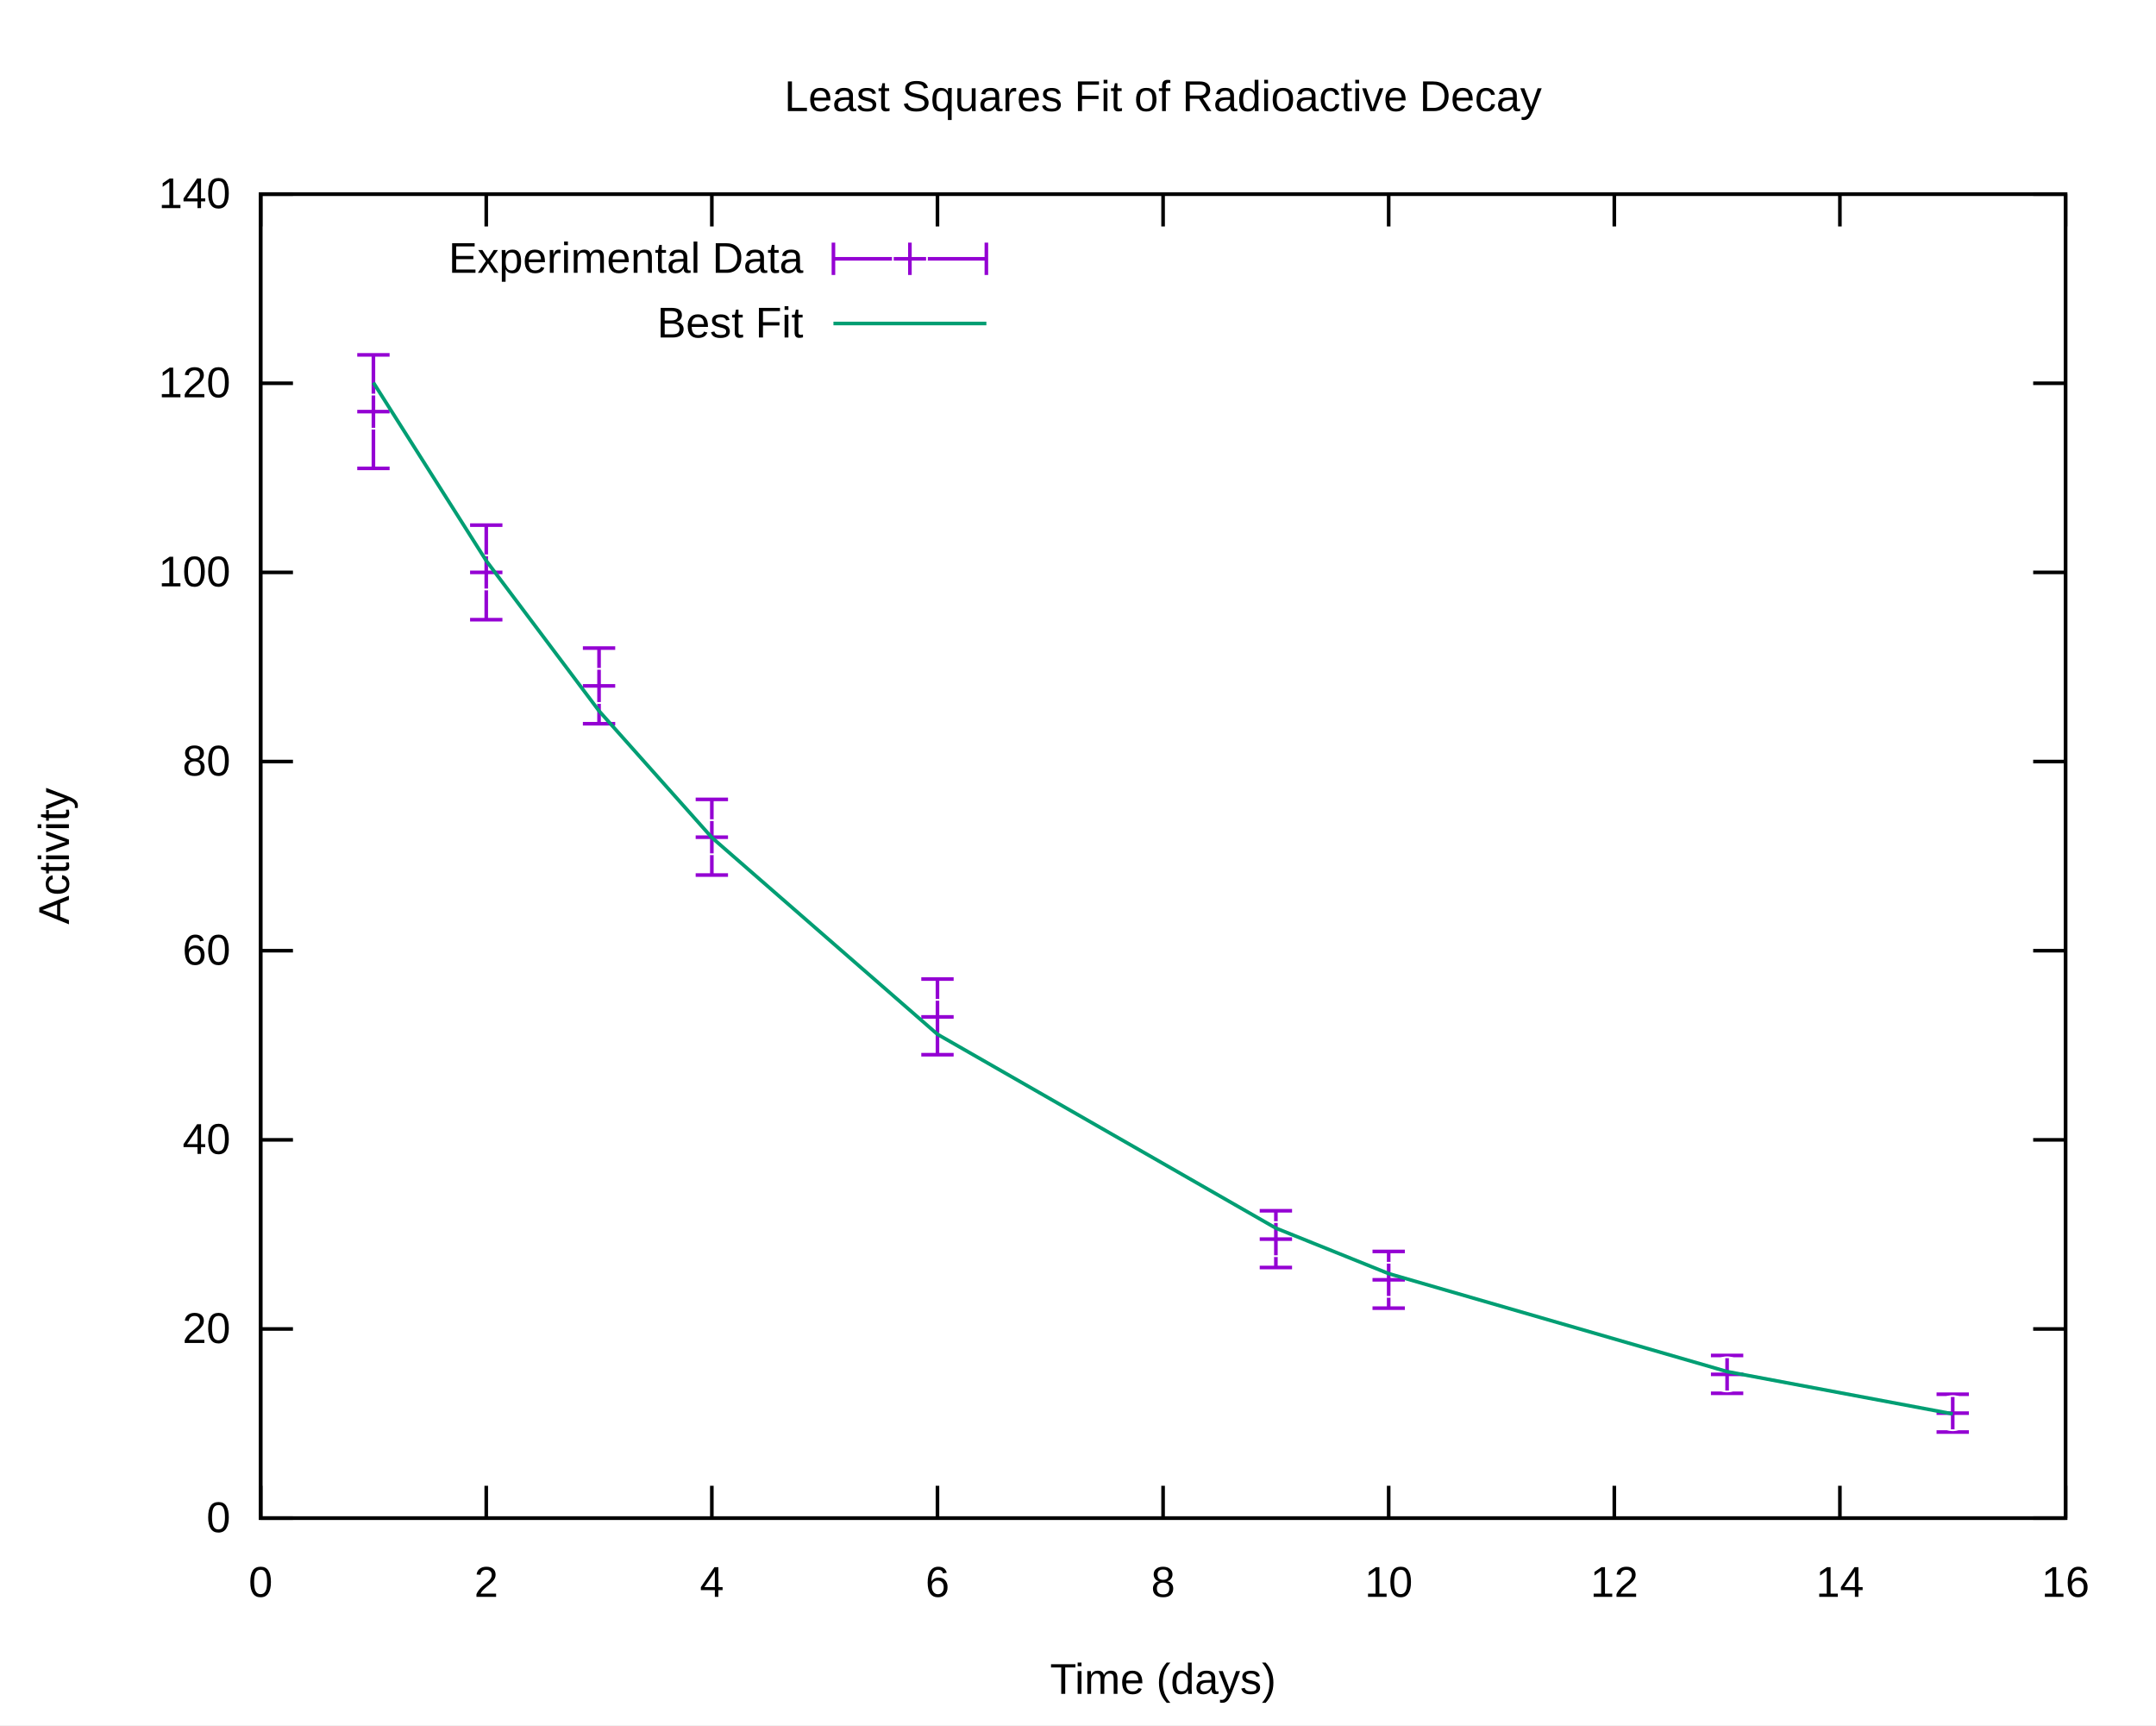
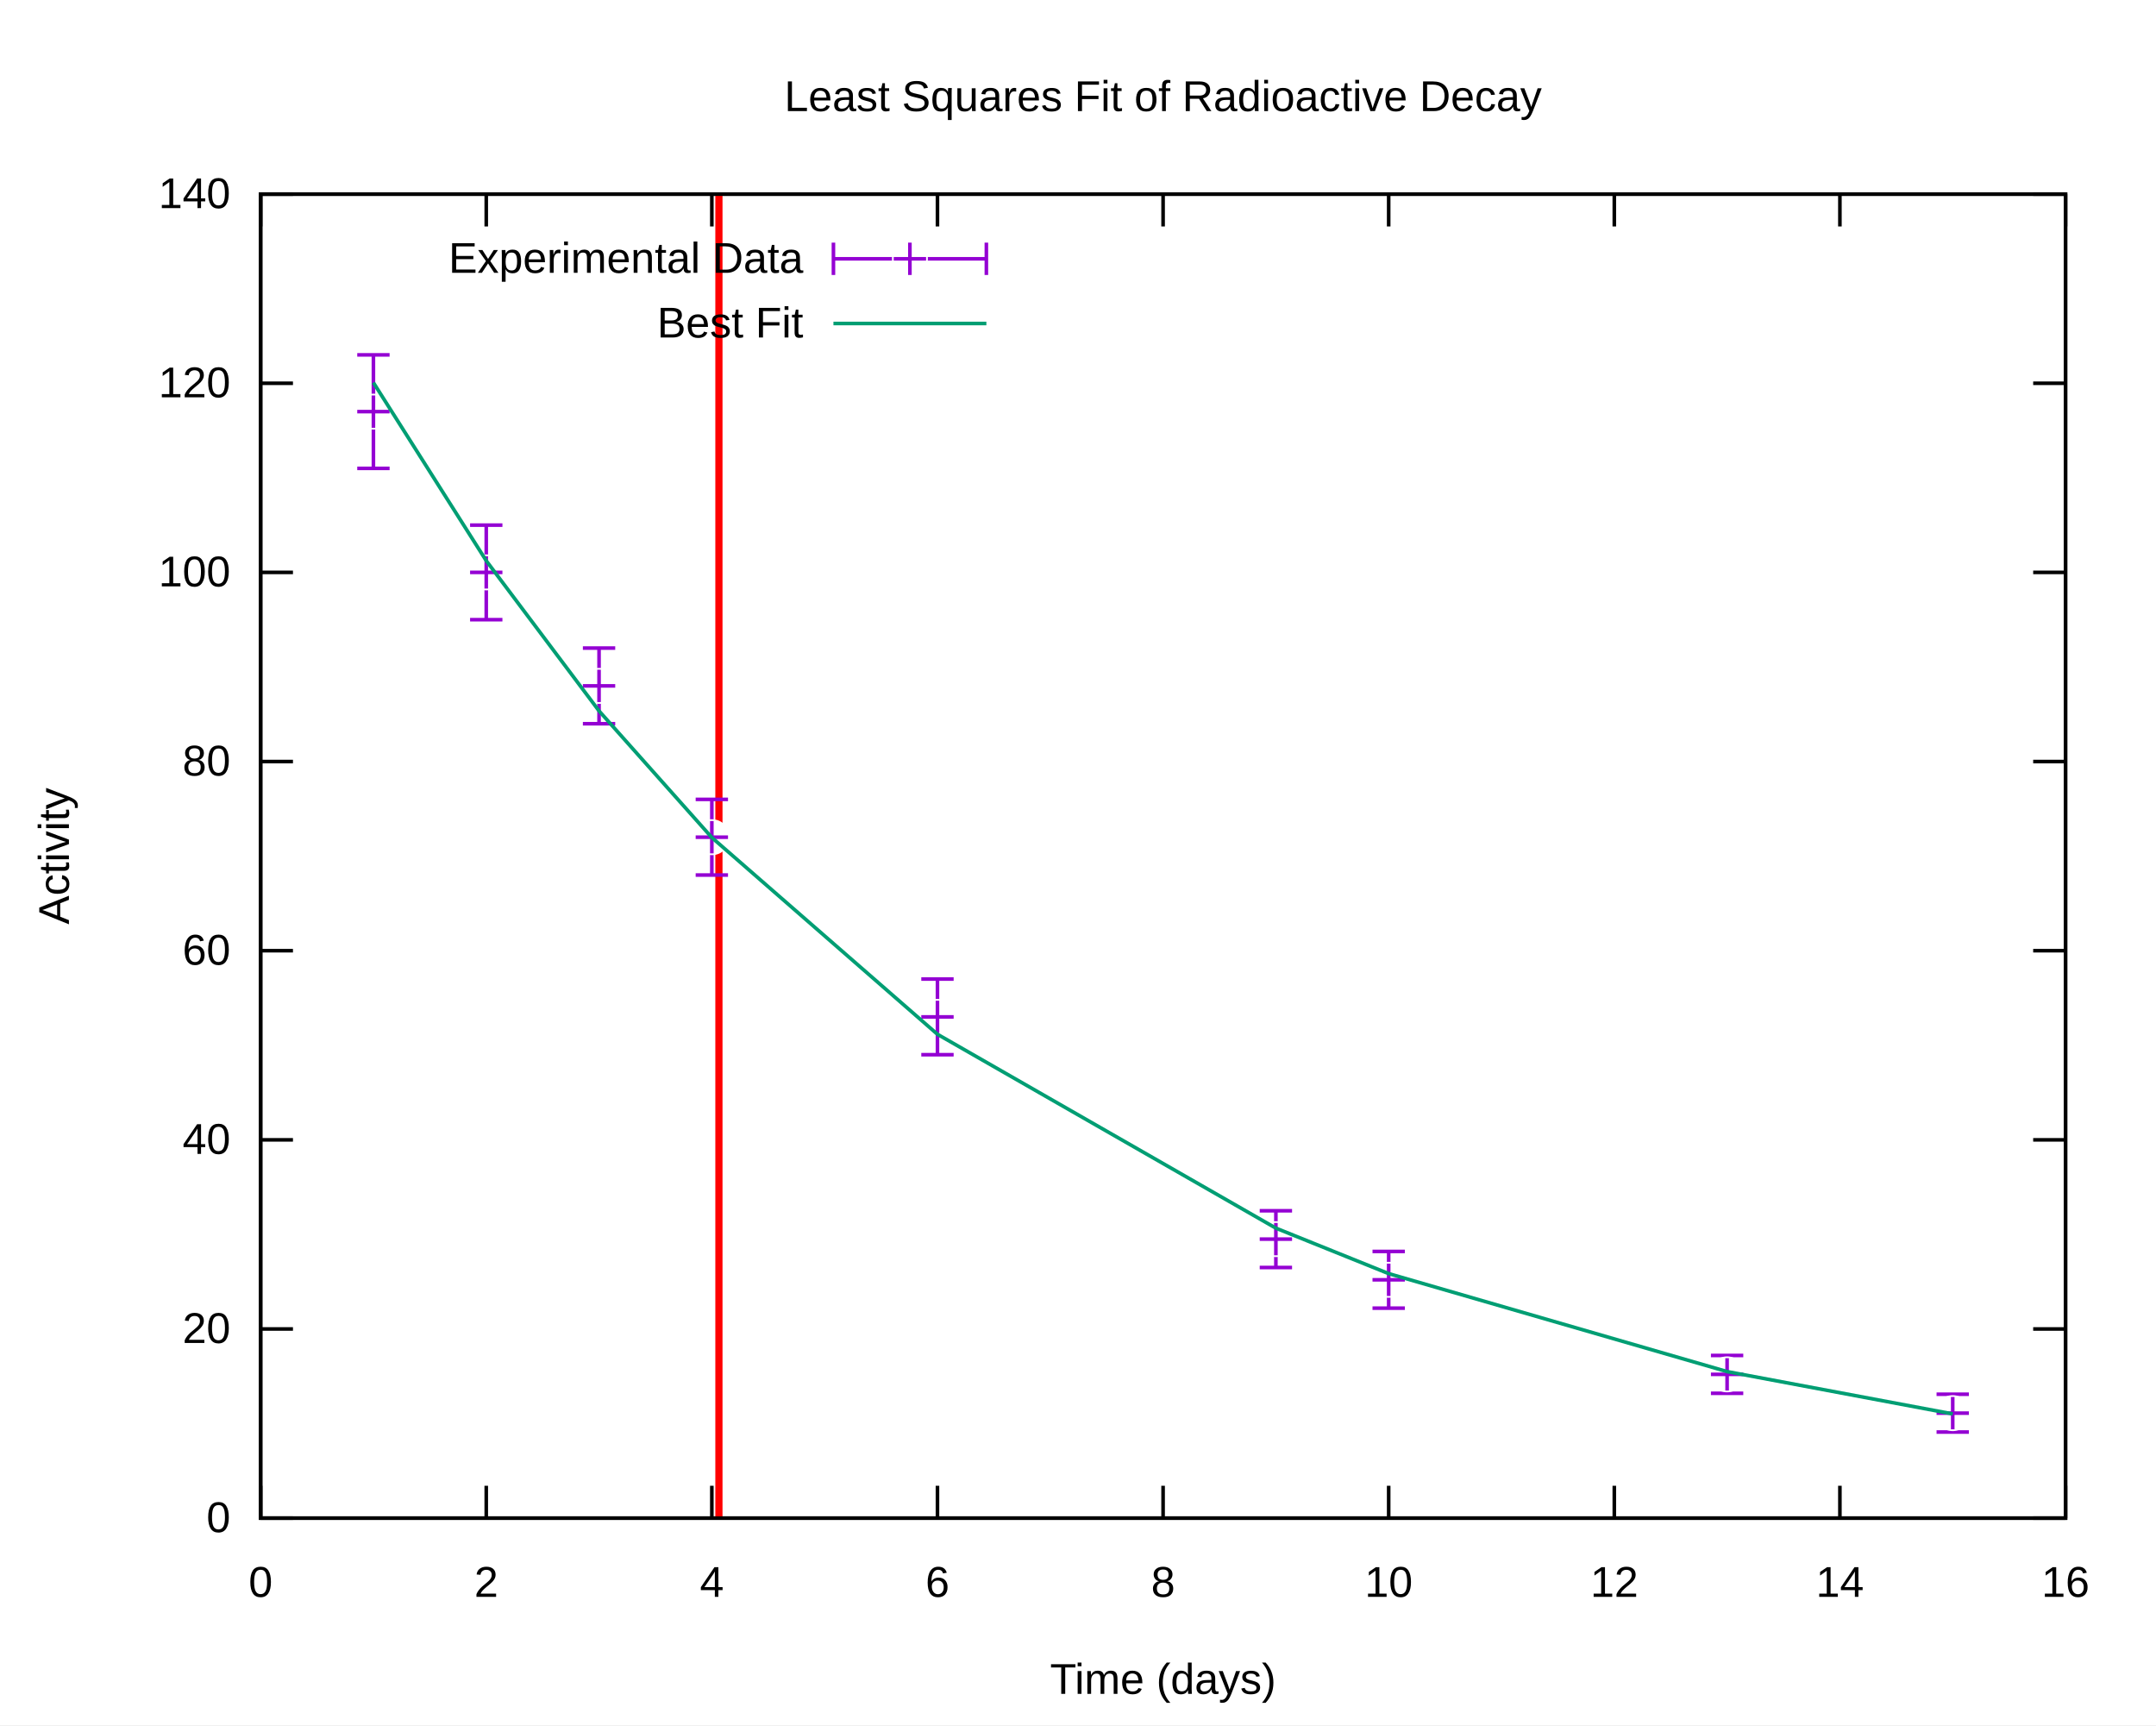
<svg xmlns="http://www.w3.org/2000/svg" xmlns:xlink="http://www.w3.org/1999/xlink" width="600" height="480" viewBox="0 0 600 480">
  <g id="gnuplot_canvas">
    <rect x="0" y="0" width="600" height="480" fill="#ffffff" />
    <defs>
      <circle id="gpDot" r="0.5" stroke-width="0.5" stroke="currentColor" />
      <path id="gpPt0" stroke-width="0.222" stroke="currentColor" d="M-1,0 h2 M0,-1 v2" />
      <path id="gpPt1" stroke-width="0.222" stroke="currentColor" d="M-1,-1 L1,1 M1,-1 L-1,1" />
      <path id="gpPt2" stroke-width="0.222" stroke="currentColor" d="M-1,0 L1,0 M0,-1 L0,1 M-1,-1 L1,1 M-1,1 L1,-1" />
      <rect id="gpPt3" stroke-width="0.222" stroke="currentColor" x="-1" y="-1" width="2" height="2" />
      <rect id="gpPt4" stroke-width="0.222" stroke="currentColor" fill="currentColor" x="-1" y="-1" width="2" height="2" />
      <circle id="gpPt5" stroke-width="0.222" stroke="currentColor" cx="0" cy="0" r="1" />
      <use xlink:href="#gpPt5" id="gpPt6" fill="currentColor" stroke="none" />
      <path id="gpPt7" stroke-width="0.222" stroke="currentColor" d="M0,-1.33 L-1.33,0.67 L1.33,0.67 z" />
      <use xlink:href="#gpPt7" id="gpPt8" fill="currentColor" stroke="none" />
      <use xlink:href="#gpPt7" id="gpPt9" stroke="currentColor" transform="rotate(180)" />
      <use xlink:href="#gpPt9" id="gpPt10" fill="currentColor" stroke="none" />
      <use xlink:href="#gpPt3" id="gpPt11" stroke="currentColor" transform="rotate(45)" />
      <use xlink:href="#gpPt11" id="gpPt12" fill="currentColor" stroke="none" />
      <path id="gpPt13" stroke-width="0.222" stroke="currentColor" d="M0,1.330 L1.265,0.411 L0.782,-1.067 L-0.782,-1.076 L-1.265,0.411 z" />
      <use xlink:href="#gpPt13" id="gpPt14" fill="currentColor" stroke="none" />
      <filter id="textbox" filterUnits="objectBoundingBox" x="0" y="0" height="1" width="1">
        <feFlood flood-color="#FFFFFF" flood-opacity="1" result="bgnd" />
        <feComposite in="SourceGraphic" in2="bgnd" operator="atop" />
      </filter>
      <filter id="greybox" filterUnits="objectBoundingBox" x="0" y="0" height="1" width="1">
        <feFlood flood-color="lightgrey" flood-opacity="1" result="grey" />
        <feComposite in="SourceGraphic" in2="grey" operator="atop" />
      </filter>
    </defs>
    <g fill="none" color="#FFFFFF" stroke="currentColor" stroke-width="1.00" stroke-linecap="butt" stroke-linejoin="miter">
</g>
    <g fill="none" color="black" stroke="currentColor" stroke-width="1.00" stroke-linecap="butt" stroke-linejoin="miter">
      <path stroke="black" d="M72.53,422.40 L81.53,422.40 M574.82,422.40 L565.82,422.40  " />
      <g transform="translate(64.14,426.30)" stroke="none" fill="black" font-family="Arial" font-size="12.00" text-anchor="end">
        <text>
          <tspan font-family="Arial"> 0</tspan>
        </text>
      </g>
    </g>
    <g fill="none" color="black" stroke="currentColor" stroke-width="1.00" stroke-linecap="butt" stroke-linejoin="miter">
      <path stroke="black" d="M72.53,369.77 L81.53,369.77 M574.82,369.77 L565.82,369.77  " />
      <g transform="translate(64.14,373.67)" stroke="none" fill="black" font-family="Arial" font-size="12.00" text-anchor="end">
        <text>
          <tspan font-family="Arial"> 20</tspan>
        </text>
      </g>
    </g>
    <g fill="none" color="black" stroke="currentColor" stroke-width="1.00" stroke-linecap="butt" stroke-linejoin="miter">
      <path stroke="black" d="M72.53,317.15 L81.53,317.15 M574.82,317.15 L565.82,317.15  " />
      <g transform="translate(64.14,321.05)" stroke="none" fill="black" font-family="Arial" font-size="12.00" text-anchor="end">
        <text>
          <tspan font-family="Arial"> 40</tspan>
        </text>
      </g>
    </g>
    <g fill="none" color="black" stroke="currentColor" stroke-width="1.00" stroke-linecap="butt" stroke-linejoin="miter">
      <path stroke="black" d="M72.53,264.52 L81.53,264.52 M574.82,264.52 L565.82,264.52  " />
      <g transform="translate(64.14,268.42)" stroke="none" fill="black" font-family="Arial" font-size="12.00" text-anchor="end">
        <text>
          <tspan font-family="Arial"> 60</tspan>
        </text>
      </g>
    </g>
    <g fill="none" color="black" stroke="currentColor" stroke-width="1.00" stroke-linecap="butt" stroke-linejoin="miter">
      <path stroke="black" d="M72.53,211.89 L81.53,211.89 M574.82,211.89 L565.82,211.89  " />
      <g transform="translate(64.14,215.79)" stroke="none" fill="black" font-family="Arial" font-size="12.00" text-anchor="end">
        <text>
          <tspan font-family="Arial"> 80</tspan>
        </text>
      </g>
    </g>
    <g fill="none" color="black" stroke="currentColor" stroke-width="1.00" stroke-linecap="butt" stroke-linejoin="miter">
      <path stroke="black" d="M72.53,159.26 L81.53,159.26 M574.82,159.26 L565.82,159.26  " />
      <g transform="translate(64.14,163.16)" stroke="none" fill="black" font-family="Arial" font-size="12.00" text-anchor="end">
        <text>
          <tspan font-family="Arial"> 100</tspan>
        </text>
      </g>
    </g>
    <g fill="none" color="black" stroke="currentColor" stroke-width="1.00" stroke-linecap="butt" stroke-linejoin="miter">
      <path stroke="black" d="M72.53,106.64 L81.53,106.64 M574.82,106.64 L565.82,106.64  " />
      <g transform="translate(64.14,110.54)" stroke="none" fill="black" font-family="Arial" font-size="12.00" text-anchor="end">
        <text>
          <tspan font-family="Arial"> 120</tspan>
        </text>
      </g>
    </g>
    <g fill="none" color="black" stroke="currentColor" stroke-width="1.00" stroke-linecap="butt" stroke-linejoin="miter">
      <path stroke="black" d="M72.53,54.01 L81.53,54.01 M574.82,54.01 L565.82,54.01  " />
      <g transform="translate(64.14,57.91)" stroke="none" fill="black" font-family="Arial" font-size="12.00" text-anchor="end">
        <text>
          <tspan font-family="Arial"> 140</tspan>
        </text>
      </g>
    </g>
    <g fill="none" color="black" stroke="currentColor" stroke-width="1.00" stroke-linecap="butt" stroke-linejoin="miter">
      <path stroke="black" d="M72.53,422.40 L72.53,413.40 M72.53,54.01 L72.53,63.01  " />
      <g transform="translate(72.53,444.30)" stroke="none" fill="black" font-family="Arial" font-size="12.00" text-anchor="middle">
        <text>
          <tspan font-family="Arial"> 0</tspan>
        </text>
      </g>
    </g>
    <g fill="none" color="black" stroke="currentColor" stroke-width="1.00" stroke-linecap="butt" stroke-linejoin="miter">
      <path stroke="black" d="M135.32,422.40 L135.32,413.40 M135.32,54.01 L135.32,63.01  " />
      <g transform="translate(135.32,444.30)" stroke="none" fill="black" font-family="Arial" font-size="12.00" text-anchor="middle">
        <text>
          <tspan font-family="Arial"> 2</tspan>
        </text>
      </g>
    </g>
    <g fill="none" color="black" stroke="currentColor" stroke-width="1.00" stroke-linecap="butt" stroke-linejoin="miter">
      <path stroke="black" d="M198.10,422.40 L198.10,413.40 M198.10,54.01 L198.10,63.01  " />
      <g transform="translate(198.10,444.30)" stroke="none" fill="black" font-family="Arial" font-size="12.00" text-anchor="middle">
        <text>
          <tspan font-family="Arial"> 4</tspan>
        </text>
      </g>
    </g>
    <g fill="none" color="black" stroke="currentColor" stroke-width="1.00" stroke-linecap="butt" stroke-linejoin="miter">
      <path stroke="black" d="M260.89,422.40 L260.89,413.40 M260.89,54.01 L260.89,63.01  " />
      <g transform="translate(260.89,444.30)" stroke="none" fill="black" font-family="Arial" font-size="12.00" text-anchor="middle">
        <text>
          <tspan font-family="Arial"> 6</tspan>
        </text>
      </g>
    </g>
    <g fill="none" color="black" stroke="currentColor" stroke-width="1.00" stroke-linecap="butt" stroke-linejoin="miter">
      <path stroke="black" d="M323.68,422.40 L323.68,413.40 M323.68,54.01 L323.68,63.01  " />
      <g transform="translate(323.68,444.30)" stroke="none" fill="black" font-family="Arial" font-size="12.00" text-anchor="middle">
        <text>
          <tspan font-family="Arial"> 8</tspan>
        </text>
      </g>
    </g>
    <g fill="none" color="black" stroke="currentColor" stroke-width="1.00" stroke-linecap="butt" stroke-linejoin="miter">
      <path stroke="black" d="M386.46,422.40 L386.46,413.40 M386.46,54.01 L386.46,63.01  " />
      <g transform="translate(386.46,444.30)" stroke="none" fill="black" font-family="Arial" font-size="12.00" text-anchor="middle">
        <text>
          <tspan font-family="Arial"> 10</tspan>
        </text>
      </g>
    </g>
    <g fill="none" color="black" stroke="currentColor" stroke-width="1.00" stroke-linecap="butt" stroke-linejoin="miter">
      <path stroke="black" d="M449.25,422.40 L449.25,413.40 M449.25,54.01 L449.25,63.01  " />
      <g transform="translate(449.25,444.30)" stroke="none" fill="black" font-family="Arial" font-size="12.00" text-anchor="middle">
        <text>
          <tspan font-family="Arial"> 12</tspan>
        </text>
      </g>
    </g>
    <g fill="none" color="black" stroke="currentColor" stroke-width="1.00" stroke-linecap="butt" stroke-linejoin="miter">
      <path stroke="black" d="M512.03,422.40 L512.03,413.40 M512.03,54.01 L512.03,63.01  " />
      <g transform="translate(512.03,444.30)" stroke="none" fill="black" font-family="Arial" font-size="12.00" text-anchor="middle">
        <text>
          <tspan font-family="Arial"> 14</tspan>
        </text>
      </g>
    </g>
    <g fill="none" color="black" stroke="currentColor" stroke-width="1.00" stroke-linecap="butt" stroke-linejoin="miter">
      <path stroke="black" d="M574.82,422.40 L574.82,413.40 M574.82,54.01 L574.82,63.01  " />
      <g transform="translate(574.82,444.30)" stroke="none" fill="black" font-family="Arial" font-size="12.00" text-anchor="middle">
        <text>
          <tspan font-family="Arial"> 16</tspan>
        </text>
      </g>
    </g>
    <g fill="none" color="black" stroke="currentColor" stroke-width="1.00" stroke-linecap="butt" stroke-linejoin="miter">
</g>
    <g fill="none" color="black" stroke="currentColor" stroke-width="1.00" stroke-linecap="butt" stroke-linejoin="miter">
      <path stroke="black" d="M72.53,54.01 L72.53,422.40 L574.82,422.40 L574.82,54.01 L72.53,54.01 Z  " />
    </g>
+     <g fill="none" color="black" stroke="black" stroke-width="2.00" stroke-linecap="butt" stroke-linejoin="miter">
+ </g>
+     <g fill="none" color="black" stroke="currentColor" stroke-width="2.00" stroke-linecap="butt" stroke-linejoin="miter">
+       <path stroke="rgb(255,   0,   0)" d="M200.07,422.39 L200.07,54.00  " />
+     </g>
+     <g fill="none" color="black" stroke="rgb(255,   0,   0)" stroke-width="1.00" stroke-linecap="butt" stroke-linejoin="miter">
+ </g>
    <g fill="none" color="black" stroke="currentColor" stroke-width="1.00" stroke-linecap="butt" stroke-linejoin="miter">
</g>
    <g id="gnuplot_plot_1">
      <g fill="none" color="black" stroke="currentColor" stroke-width="1.00" stroke-linecap="butt" stroke-linejoin="miter">
        <g transform="translate(223.55,75.91)" stroke="none" fill="black" font-family="Arial" font-size="12.00" text-anchor="end">
          <text>
            <tspan font-family="Arial">Experimental Data</tspan>
          </text>
        </g>
      </g>
      <g fill="none" color="black" stroke="currentColor" stroke-width="1.00" stroke-linecap="butt" stroke-linejoin="miter">
        <path stroke="rgb(148,   0, 211)" d="M231.94,72.01 L274.50,72.01 M231.94,67.51 L231.94,76.51 M274.50,67.51 L274.50,76.51 M103.92,130.32 L103.92,98.74   M99.42,130.32 L108.42,130.32 M99.42,98.74 L108.42,98.74 M135.32,172.42 L135.32,146.11 M130.82,172.42 L139.82,172.42   M130.82,146.11 L139.82,146.11 M166.71,201.37 L166.71,180.32 M162.21,201.37 L171.21,201.37 M162.21,180.32 L171.21,180.32   M198.10,243.47 L198.10,222.42 M193.60,243.47 L202.60,243.47 M193.60,222.42 L202.60,222.42 M260.89,293.46 L260.89,272.41   M256.39,293.46 L265.39,293.46 M256.39,272.41 L265.39,272.41 M355.07,352.67 L355.07,336.88 M350.57,352.67 L359.57,352.67   M350.57,336.88 L359.57,336.88 M386.46,363.98 L386.46,348.20 M381.96,363.98 L390.96,363.98 M381.96,348.20 L390.96,348.20   M480.64,387.67 L480.64,377.14 M476.14,387.67 L485.14,387.67 M476.14,377.14 L485.14,377.14 M543.43,398.45 L543.43,387.93   M538.93,398.45 L547.93,398.45 M538.93,387.93 L547.93,387.93  " />
      </g>
      <g fill="none" color="black" stroke="currentColor" stroke-width="1.00" stroke-linecap="butt" stroke-linejoin="miter">
        <use xlink:href="#gpPt6" transform="translate(103.92,114.53) scale(4.50)" color="#FFFFFF" />
      </g>
      <g fill="none" color="black" stroke="currentColor" stroke-width="1.00" stroke-linecap="butt" stroke-linejoin="miter">
        <use xlink:href="#gpPt0" transform="translate(103.92,114.53) scale(4.50)" color="rgb(148,   0, 211)" />
        <use xlink:href="#gpPt6" transform="translate(135.32,159.26) scale(4.50)" color="#FFFFFF" />
      </g>
      <g fill="none" color="black" stroke="currentColor" stroke-width="1.00" stroke-linecap="butt" stroke-linejoin="miter">
        <use xlink:href="#gpPt0" transform="translate(135.32,159.26) scale(4.50)" color="rgb(148,   0, 211)" />
        <use xlink:href="#gpPt6" transform="translate(166.71,190.84) scale(4.50)" color="#FFFFFF" />
      </g>
      <g fill="none" color="black" stroke="currentColor" stroke-width="1.00" stroke-linecap="butt" stroke-linejoin="miter">
        <use xlink:href="#gpPt0" transform="translate(166.71,190.84) scale(4.50)" color="rgb(148,   0, 211)" />
        <use xlink:href="#gpPt6" transform="translate(198.10,232.94) scale(4.50)" color="#FFFFFF" />
      </g>
      <g fill="none" color="black" stroke="currentColor" stroke-width="1.00" stroke-linecap="butt" stroke-linejoin="miter">
        <use xlink:href="#gpPt0" transform="translate(198.10,232.94) scale(4.50)" color="rgb(148,   0, 211)" />
        <use xlink:href="#gpPt6" transform="translate(260.89,282.94) scale(4.50)" color="#FFFFFF" />
      </g>
      <g fill="none" color="black" stroke="currentColor" stroke-width="1.00" stroke-linecap="butt" stroke-linejoin="miter">
        <use xlink:href="#gpPt0" transform="translate(260.89,282.94) scale(4.50)" color="rgb(148,   0, 211)" />
        <use xlink:href="#gpPt6" transform="translate(355.07,344.77) scale(4.50)" color="#FFFFFF" />
      </g>
      <g fill="none" color="black" stroke="currentColor" stroke-width="1.00" stroke-linecap="butt" stroke-linejoin="miter">
        <use xlink:href="#gpPt0" transform="translate(355.07,344.77) scale(4.50)" color="rgb(148,   0, 211)" />
        <use xlink:href="#gpPt6" transform="translate(386.46,356.09) scale(4.50)" color="#FFFFFF" />
      </g>
      <g fill="none" color="black" stroke="currentColor" stroke-width="1.00" stroke-linecap="butt" stroke-linejoin="miter">
        <use xlink:href="#gpPt0" transform="translate(386.46,356.09) scale(4.50)" color="rgb(148,   0, 211)" />
        <use xlink:href="#gpPt6" transform="translate(480.64,382.40) scale(4.50)" color="#FFFFFF" />
      </g>
      <g fill="none" color="black" stroke="currentColor" stroke-width="1.00" stroke-linecap="butt" stroke-linejoin="miter">
        <use xlink:href="#gpPt0" transform="translate(480.64,382.40) scale(4.50)" color="rgb(148,   0, 211)" />
        <use xlink:href="#gpPt6" transform="translate(543.43,393.19) scale(4.50)" color="#FFFFFF" />
      </g>
      <g fill="none" color="black" stroke="currentColor" stroke-width="1.00" stroke-linecap="butt" stroke-linejoin="miter">
        <use xlink:href="#gpPt0" transform="translate(543.43,393.19) scale(4.50)" color="rgb(148,   0, 211)" />
        <use xlink:href="#gpPt6" transform="translate(253.22,72.01) scale(4.50)" color="#FFFFFF" />
      </g>
      <g fill="none" color="black" stroke="currentColor" stroke-width="1.00" stroke-linecap="butt" stroke-linejoin="miter">
        <use xlink:href="#gpPt0" transform="translate(253.22,72.01) scale(4.50)" color="rgb(148,   0, 211)" />
      </g>
    </g>
    <g id="gnuplot_plot_2">
      <g fill="none" color="black" stroke="currentColor" stroke-width="1.00" stroke-linecap="butt" stroke-linejoin="miter">
        <g transform="translate(223.55,93.91)" stroke="none" fill="black" font-family="Arial" font-size="12.00" text-anchor="end">
          <text>
            <tspan font-family="Arial">Best Fit</tspan>
          </text>
        </g>
      </g>
      <g fill="none" color="black" stroke="currentColor" stroke-width="1.00" stroke-linecap="butt" stroke-linejoin="miter">
        <path stroke="rgb(  0, 158, 115)" d="M231.94,90.01 L274.50,90.01 M103.92,106.46 L135.32,156.02 L166.71,197.81 L198.10,233.04 L260.89,287.78 L355.07,341.72   L386.46,354.37 L480.64,381.63 L543.43,393.41  " />
      </g>
    </g>
    <g fill="none" color="#FFFFFF" stroke="rgb(  0, 158, 115)" stroke-width="2.00" stroke-linecap="butt" stroke-linejoin="miter">
</g>
    <g fill="none" color="black" stroke="currentColor" stroke-width="2.00" stroke-linecap="butt" stroke-linejoin="miter">
</g>
    <g fill="none" color="black" stroke="black" stroke-width="1.00" stroke-linecap="butt" stroke-linejoin="miter">
</g>
    <g fill="none" color="black" stroke="currentColor" stroke-width="1.00" stroke-linecap="butt" stroke-linejoin="miter">
      <path stroke="black" d="M72.53,54.01 L72.53,422.40 L574.82,422.40 L574.82,54.01 L72.53,54.01 Z  " />
      <g transform="translate(19.18,238.21) rotate(270.00)" stroke="none" fill="black" font-family="Arial" font-size="12.00" text-anchor="middle">
        <text>
          <tspan font-family="Arial">Activity</tspan>
        </text>
      </g>
    </g>
    <g fill="none" color="black" stroke="currentColor" stroke-width="1.00" stroke-linecap="butt" stroke-linejoin="miter">
      <g transform="translate(323.67,471.30)" stroke="none" fill="black" font-family="Arial" font-size="12.00" text-anchor="middle">
        <text>
          <tspan font-family="Arial">Time (days)</tspan>
        </text>
      </g>
    </g>
    <g fill="none" color="black" stroke="currentColor" stroke-width="1.00" stroke-linecap="butt" stroke-linejoin="miter">
</g>
    <g fill="none" color="black" stroke="currentColor" stroke-width="1.00" stroke-linecap="butt" stroke-linejoin="miter">
      <g transform="translate(323.67,30.91)" stroke="none" fill="black" font-family="Arial" font-size="12.00" text-anchor="middle">
        <text>
          <tspan font-family="Arial">Least Squares Fit of Radioactive Decay</tspan>
        </text>
      </g>
    </g>
    <g fill="none" color="black" stroke="currentColor" stroke-width="1.00" stroke-linecap="butt" stroke-linejoin="miter">
</g>
  </g>
</svg>
